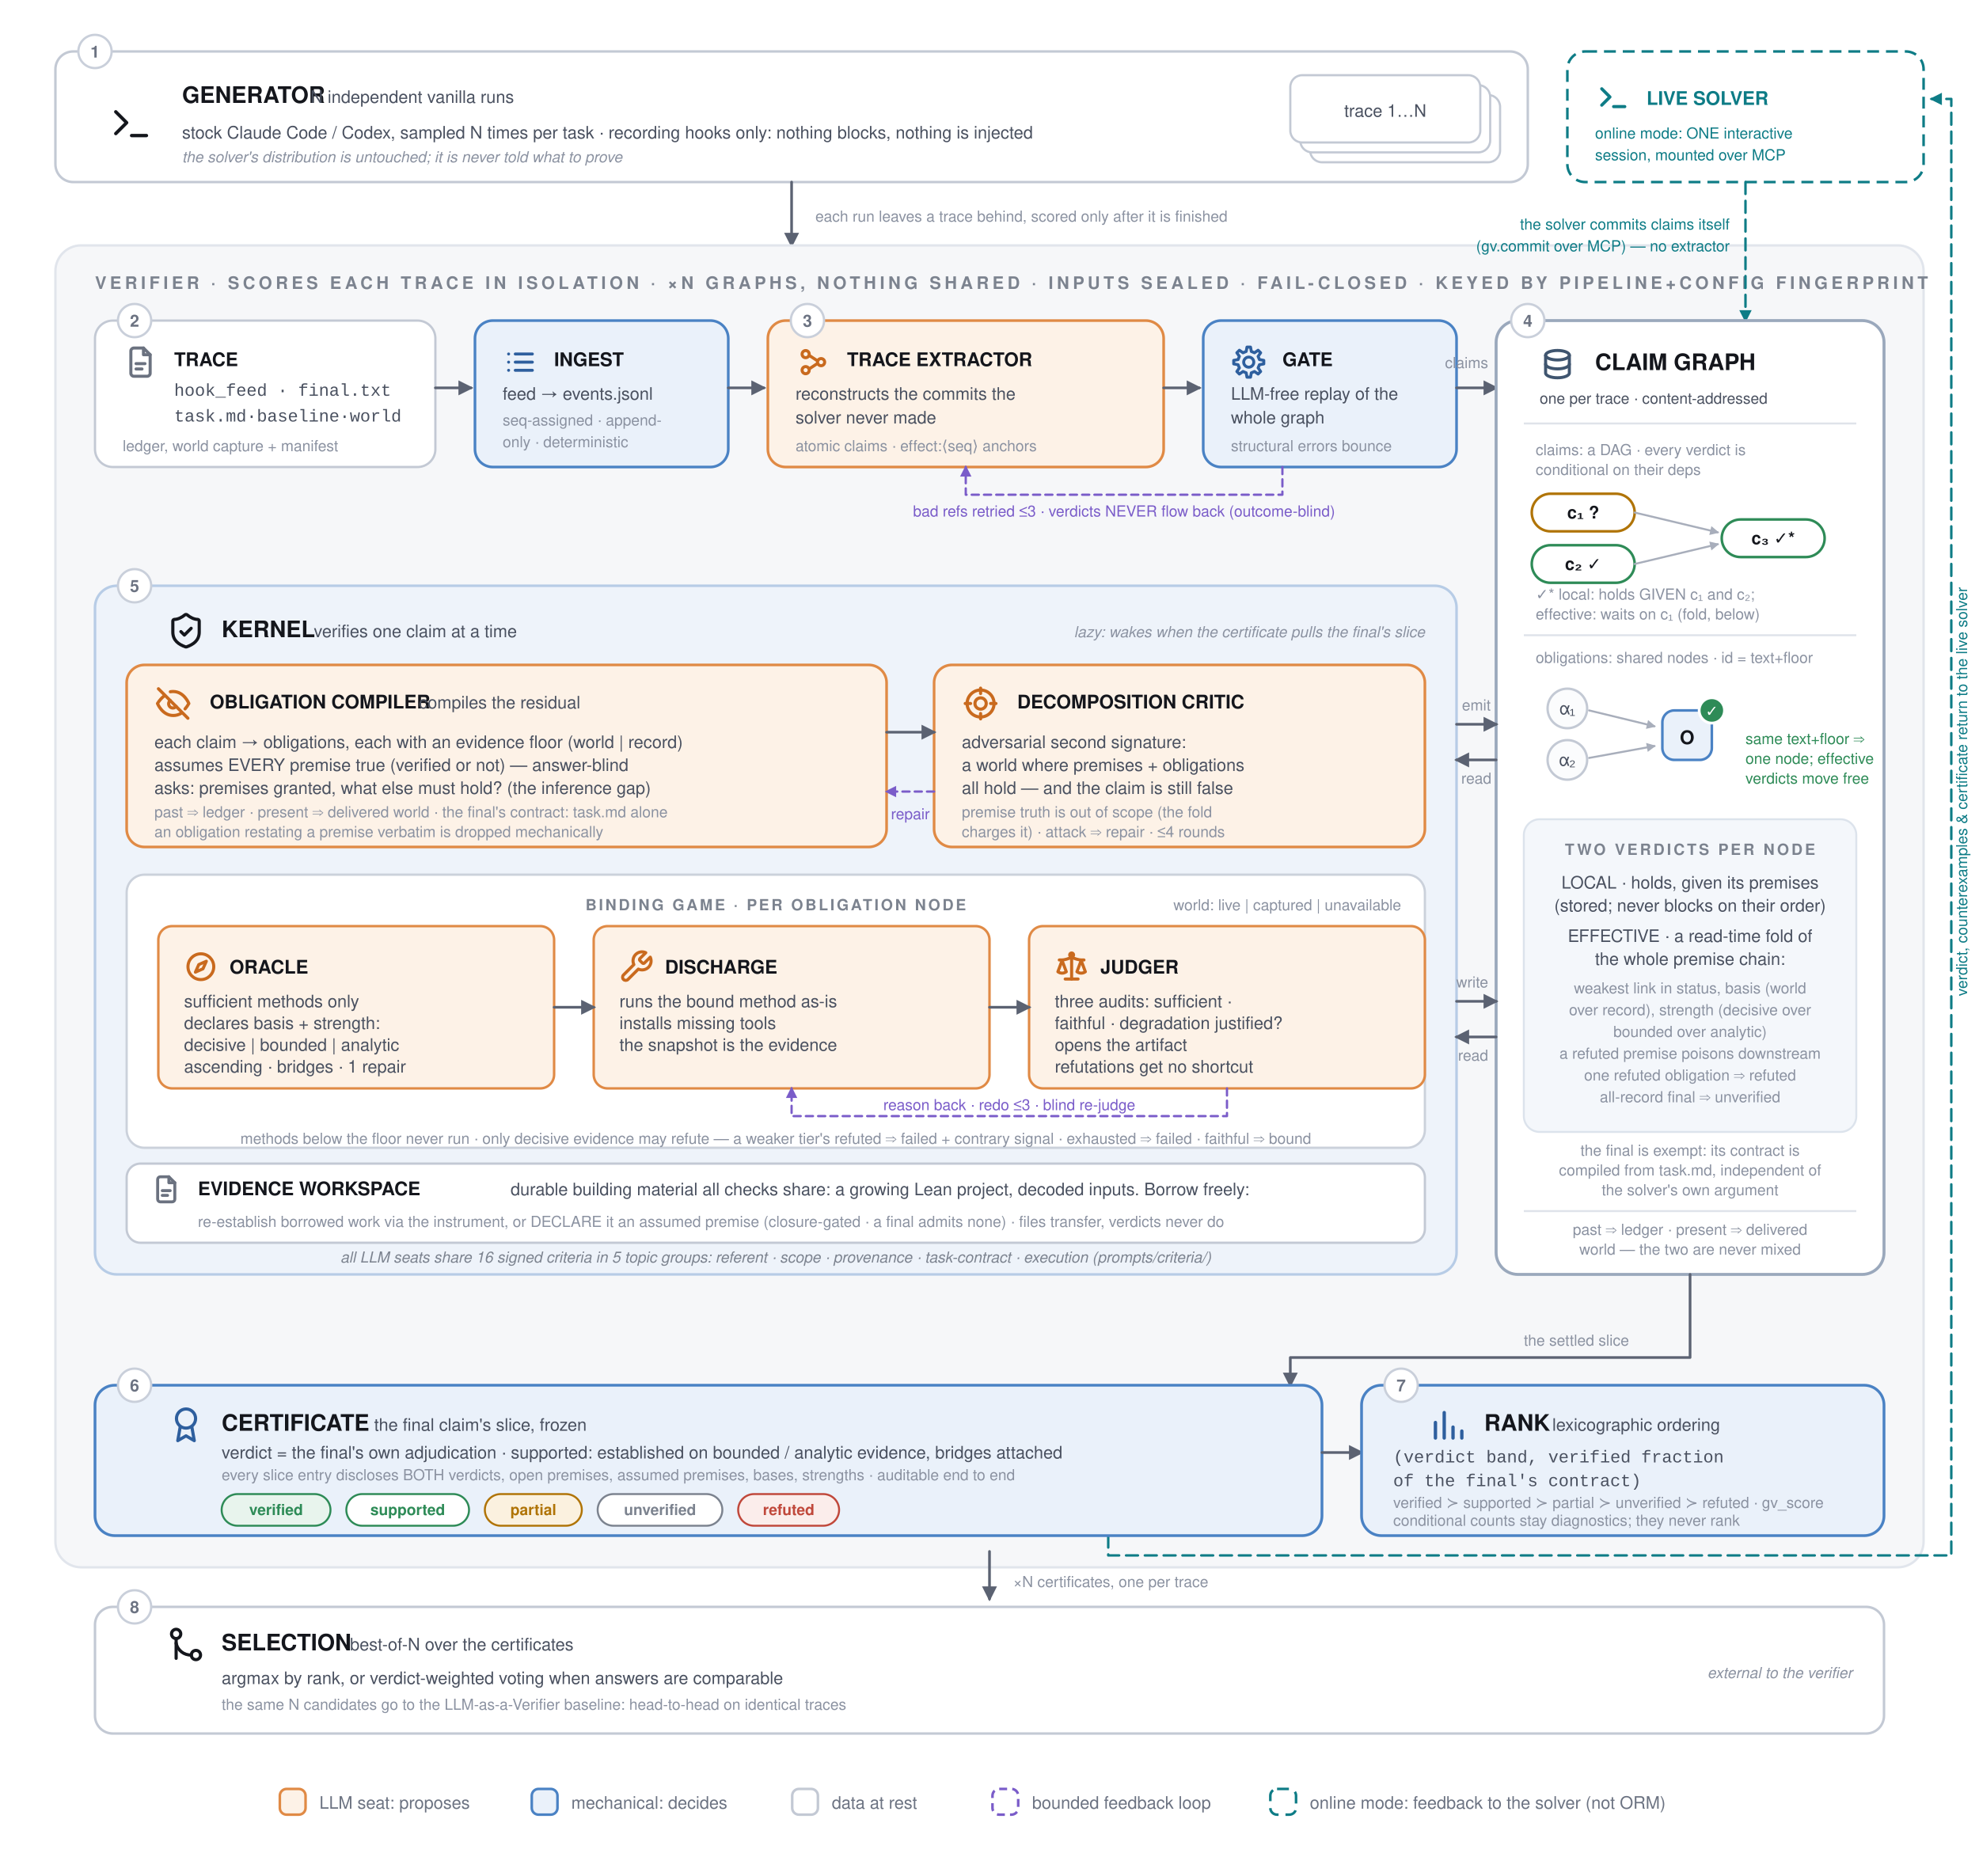
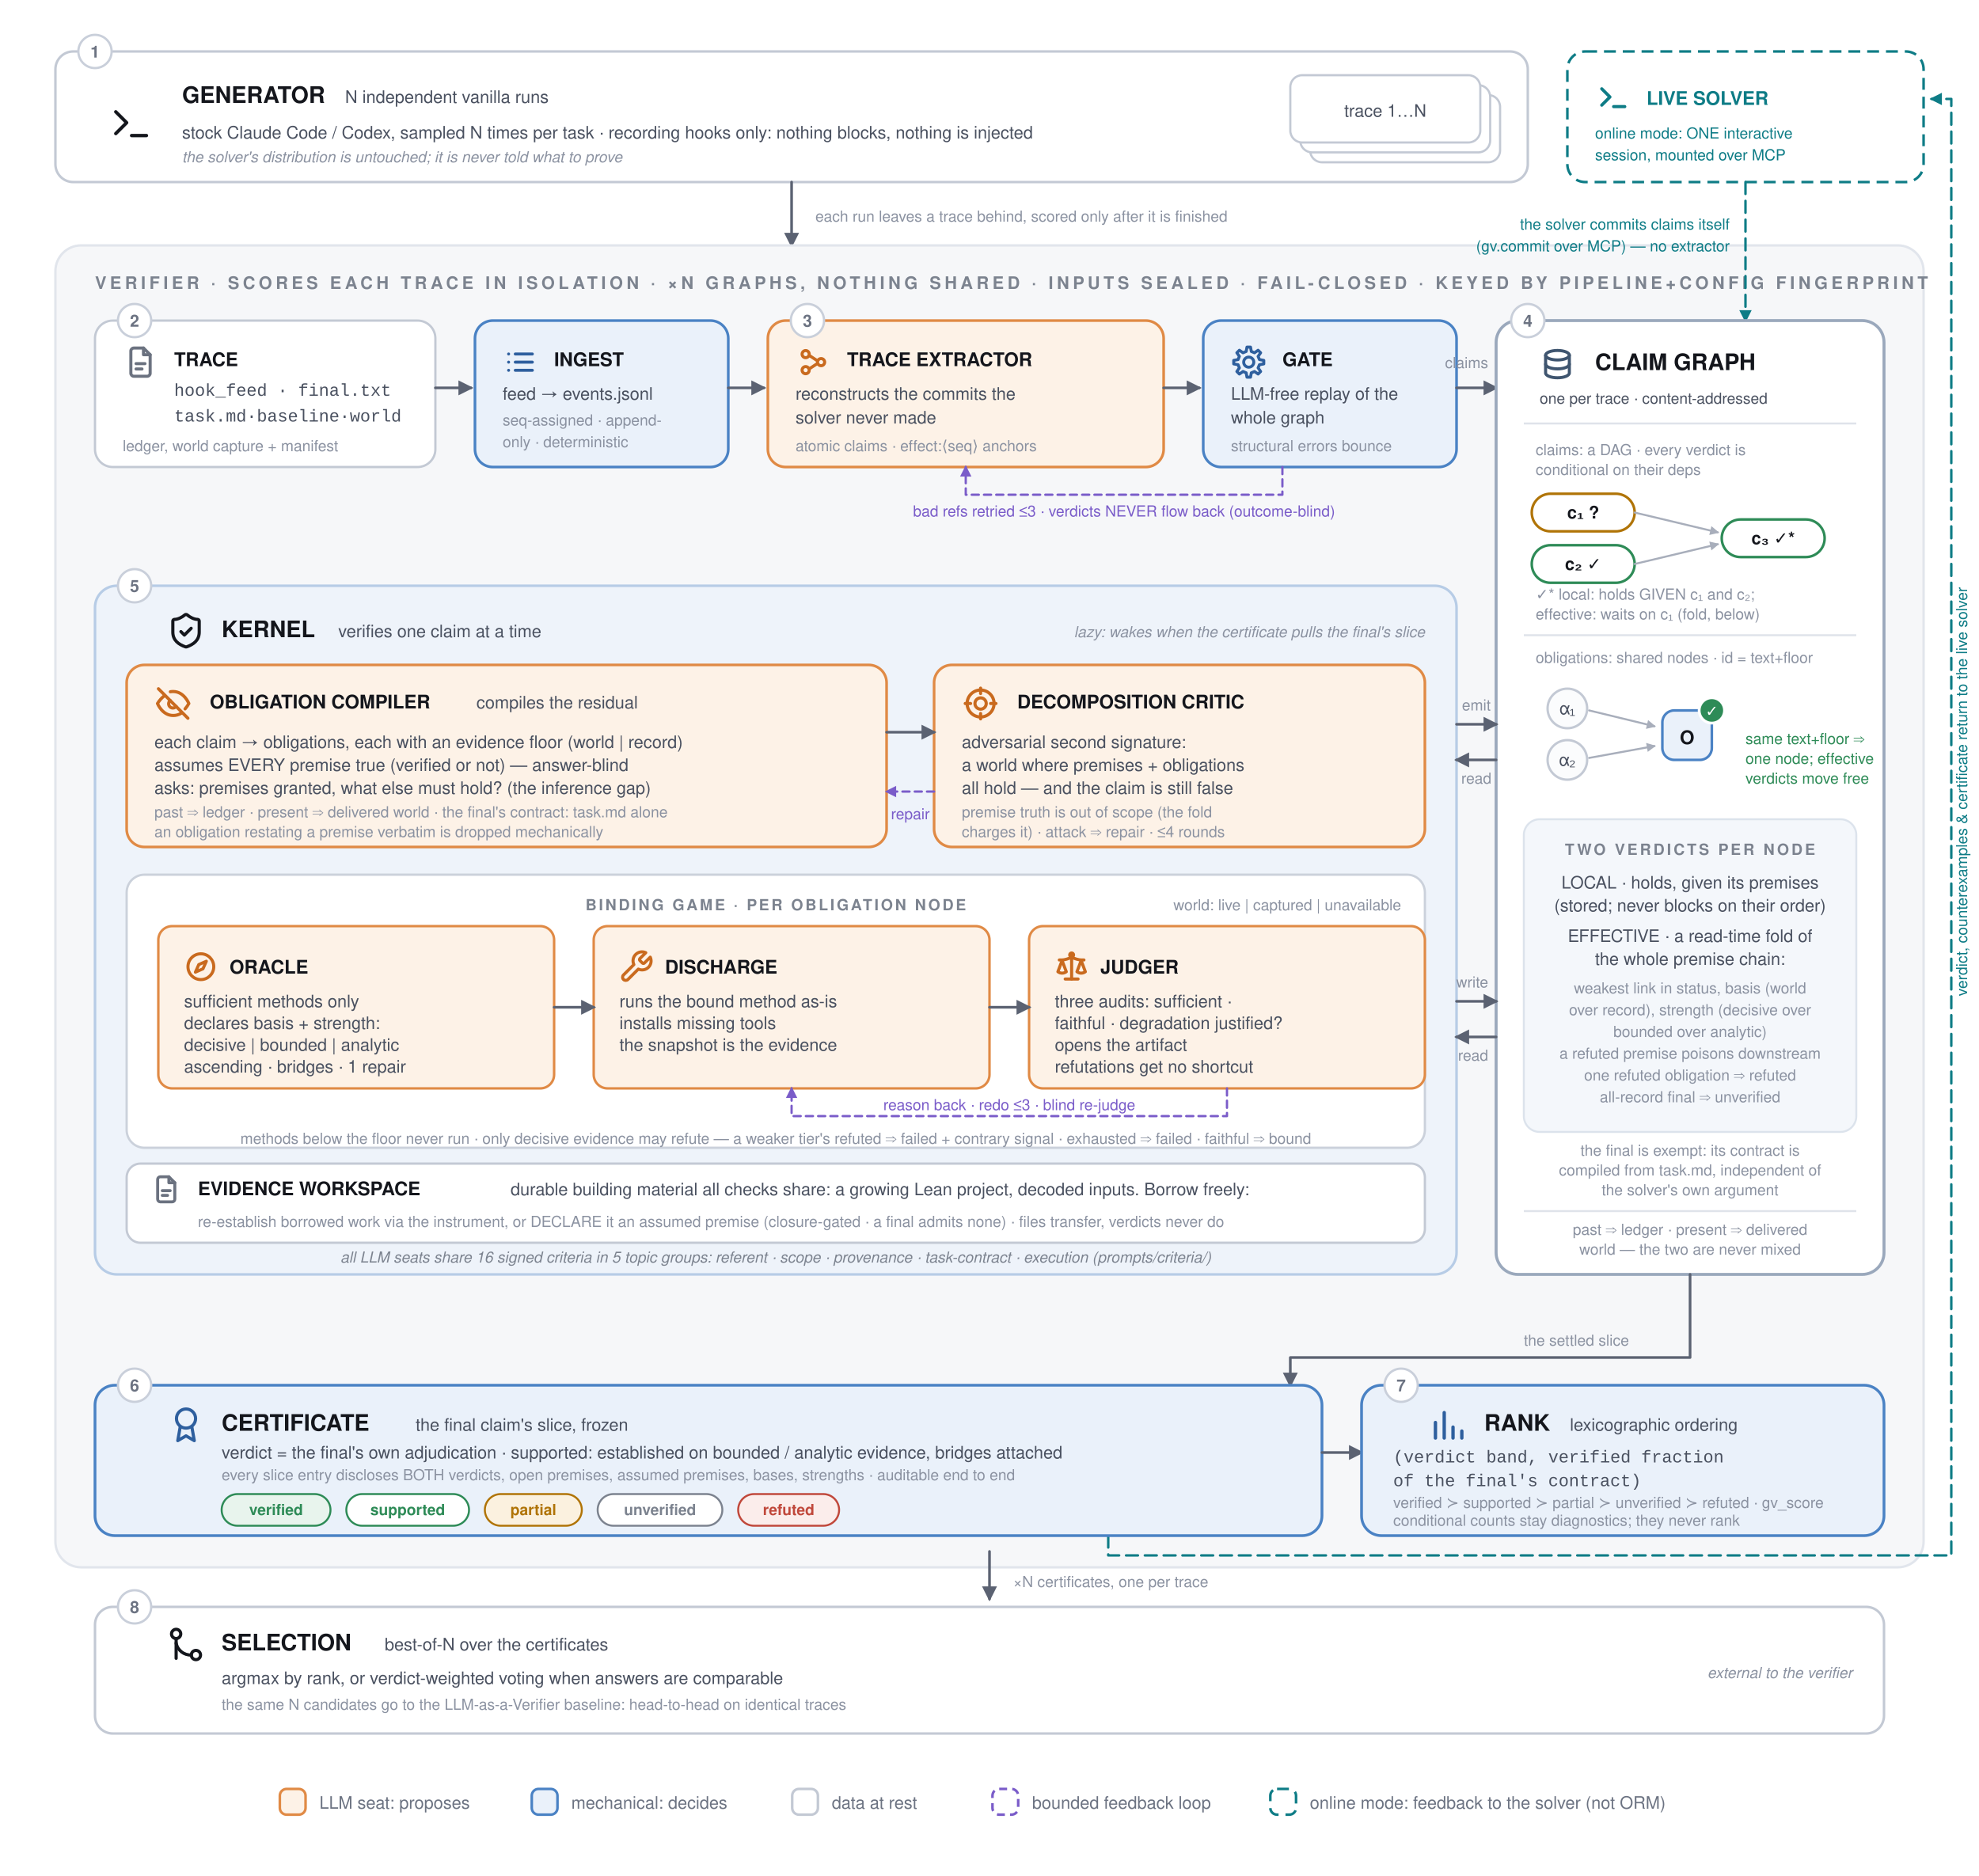
<svg xmlns="http://www.w3.org/2000/svg" width="1000" height="948" viewBox="0 0 1000 948" role="img" aria-label="General Verifier architecture" font-family="'Helvetica Neue', Helvetica, Arial, sans-serif">
  <defs>
    <marker id="ar" viewBox="0 0 10 10" refX="8.4" refY="5" markerWidth="5.6" markerHeight="5.6" orient="auto-start-reverse">
      <path d="M0 0 L10 5 L0 10 Z" fill="#5B6272" />
    </marker>
    <marker id="arg" viewBox="0 0 10 10" refX="8.4" refY="5" markerWidth="5.0" markerHeight="5.0" orient="auto-start-reverse">
      <path d="M0 0 L10 5 L0 10 Z" fill="#2E8B57" />
    </marker>
    <marker id="arv" viewBox="0 0 10 10" refX="8.4" refY="5" markerWidth="5.0" markerHeight="5.0" orient="auto-start-reverse">
      <path d="M0 0 L10 5 L0 10 Z" fill="#7A5CC9" />
    </marker>
    <marker id="arm" viewBox="0 0 10 10" refX="8.4" refY="5" markerWidth="4.6" markerHeight="4.6" orient="auto-start-reverse">
      <path d="M0 0 L10 5 L0 10 Z" fill="#A8AEBB" />
    </marker>
    <marker id="art" viewBox="0 0 10 10" refX="8.4" refY="5" markerWidth="5.0" markerHeight="5.0" orient="auto-start-reverse">
      <path d="M0 0 L10 5 L0 10 Z" fill="#0E7C86" />
    </marker>
  </defs>
  <rect width="1000" height="948" fill="#FFFFFF" />
  <rect x="28" y="26" width="744" height="66" rx="9" fill="#FFFFFF" stroke="#C3C9D4" stroke-width="1.25" />
  <g transform="translate(54 50) scale(1)" fill="none" stroke="#14161C" stroke-width="1.700" stroke-linecap="round" stroke-linejoin="round">
    <path d="M4.5 17.5 10 12 4.5 6.5" />
    <path d="M12.5 18.5H20" />
  </g>
  <text x="92" y="52" font-size="11.5" fill="#14161C" font-weight="bold">GENERATOR</text>
-   <text x="156.855" y="52" font-size="8.7" fill="#4A5160">N independent vanilla runs</text>
+   <text x="174.38" y="52" font-size="8.7" fill="#4A5160">N independent vanilla runs</text>
  <text x="92" y="70" font-size="8.7" fill="#4A5160">stock Claude Code / Codex, sampled N times per task · recording hooks only: nothing blocks, nothing is injected</text>
  <text x="92" y="82" font-size="7.7" fill="#8B92A1" font-style="italic">the solver's distribution is untouched; it is never told what to prove</text>
  <rect x="662" y="48" width="96" height="34" rx="6" fill="#FFFFFF" stroke="#C3C9D4" stroke-width="1.1" />
  <rect x="657" y="43" width="96" height="34" rx="6" fill="#FFFFFF" stroke="#C3C9D4" stroke-width="1.1" />
  <rect x="652" y="38" width="96" height="34" rx="6" fill="#FFFFFF" stroke="#C3C9D4" stroke-width="1.1" />
  <text x="700" y="59" font-size="8.7" fill="#4A5160" text-anchor="middle">trace 1…N</text>
  <rect x="792" y="26" width="180" height="66" rx="9" fill="#FFFFFF" stroke="#0E7C86" stroke-width="1.3" stroke-dasharray="6 3.5" />
  <g transform="translate(806 40) scale(0.75)" fill="none" stroke="#0E7C86" stroke-width="2.133" stroke-linecap="round" stroke-linejoin="round">
    <path d="M4.5 17.5 10 12 4.5 6.5" />
    <path d="M12.5 18.5H20" />
  </g>
  <text x="832" y="53" font-size="9.5" fill="#0E7C86" font-weight="bold">LIVE SOLVER</text>
  <text x="806" y="70" font-size="7.7" fill="#0E7C86">online mode: ONE interactive</text>
  <text x="806" y="81" font-size="7.7" fill="#0E7C86">session, mounted over MCP</text>
  <path d="M 400 92 L 400 124" fill="none" stroke="#5B6272" stroke-width="1.35" stroke-linecap="round" stroke-linejoin="round" marker-end="url(#ar)" />
  <text x="412" y="112" font-size="7.7" fill="#8B92A1">each run leaves a trace behind, scored only after it is finished</text>
  <rect x="28" y="124" width="944" height="668" rx="13" fill="#F6F7F9" stroke="#E1E5EC" stroke-width="1.2" />
  <text x="48" y="146" font-size="8.7" fill="#7C838F" font-weight="bold" letter-spacing="1.8">VERIFIER   ·   SCORES EACH TRACE IN ISOLATION · ×N GRAPHS, NOTHING SHARED · INPUTS SEALED · FAIL-CLOSED · KEYED BY PIPELINE+CONFIG FINGERPRINT</text>
  <path d="M 882 92 L 882 162" fill="none" stroke="#0E7C86" stroke-width="1.25" stroke-linecap="round" stroke-linejoin="round" stroke-dasharray="6 3.5" marker-end="url(#art)" />
  <text x="874" y="116" font-size="7.7" fill="#0E7C86" text-anchor="end">the solver commits claims itself</text>
  <text x="874" y="127" font-size="7.7" fill="#0E7C86" text-anchor="end">(gv.commit over MCP) — no extractor</text>
  <path d="M 560 776 L 560 786 L 986 786 L 986 50 L 976 50" fill="none" stroke="#0E7C86" stroke-width="1.25" stroke-linecap="round" stroke-linejoin="round" stroke-dasharray="6 3.5" marker-end="url(#art)" />
  <text x="0" y="0" font-size="7.7" fill="#0E7C86" text-anchor="middle" transform="translate(994 400) rotate(-90)">verdict, counterexamples &amp; certificate return to the live solver</text>
  <rect x="48" y="162" width="172" height="74" rx="9" fill="#FFFFFF" stroke="#C3C9D4" stroke-width="1.15" />
  <g transform="translate(62 174) scale(0.75)" fill="none" stroke="#6B7280" stroke-width="2.067" stroke-linecap="round" stroke-linejoin="round">
    <path d="M14 2.5H7.5a2 2 0 0 0-2 2v15a2 2 0 0 0 2 2h9a2 2 0 0 0 2-2V7z" />
    <path d="M14 2.5V7h4.5" />
    <path d="M9 13h6" />
    <path d="M9 16.6h4" />
  </g>
  <text x="88" y="185" font-size="9.5" fill="#14161C" font-weight="bold">TRACE</text>
  <text x="88" y="200" font-size="8.7" font-family="Menlo, Monaco, 'Courier New', monospace" fill="#4A5160">hook_feed · final.txt</text>
  <text x="88" y="213" font-size="8.7" font-family="Menlo, Monaco, 'Courier New', monospace" fill="#4A5160">task.md·baseline·world</text>
  <text x="62" y="228" font-size="7.7" fill="#8B92A1">ledger, world capture + manifest</text>
  <path d="M 220 196 L 238 196" fill="none" stroke="#5B6272" stroke-width="1.35" stroke-linecap="round" stroke-linejoin="round" marker-end="url(#ar)" />
  <rect x="240" y="162" width="128" height="74" rx="9" fill="#EAF1FA" stroke="#4A82C4" stroke-width="1.35" />
  <g transform="translate(254 174) scale(0.75)" fill="none" stroke="#2E5F9E" stroke-width="2.000" stroke-linecap="round" stroke-linejoin="round">
    <path d="M4 6.5h.01" />
    <path d="M8.5 6.5H20" />
    <path d="M4 12h.01" />
    <path d="M8.5 12H20" />
    <path d="M4 17.5h.01" />
    <path d="M8.5 17.5H20" />
  </g>
  <text x="280" y="185" font-size="9.5" fill="#14161C" font-weight="bold">INGEST</text>
  <text x="254" y="202" font-size="8.7" fill="#4A5160">feed → events.jsonl</text>
  <text x="254" y="215" font-size="7.7" fill="#8B92A1">seq-assigned · append-</text>
  <text x="254" y="226" font-size="7.7" fill="#8B92A1">only · deterministic</text>
  <path d="M 368 196 L 386 196" fill="none" stroke="#5B6272" stroke-width="1.35" stroke-linecap="round" stroke-linejoin="round" marker-end="url(#ar)" />
  <rect x="388" y="162" width="200" height="74" rx="9" fill="#FDF2E7" stroke="#E08A45" stroke-width="1.35" />
  <g transform="translate(402 174) scale(0.75)" fill="none" stroke="#C96A1E" stroke-width="2.067" stroke-linecap="round" stroke-linejoin="round">
    <path d="M4.4 6.6a2.4 2.4 0 1 0 4.8 0 2.4 2.4 0 1 0-4.8 0Z" />
    <path d="M4.4 17.4a2.4 2.4 0 1 0 4.8 0 2.4 2.4 0 1 0-4.8 0Z" />
    <path d="M14.8 12a2.4 2.4 0 1 0 4.8 0 2.4 2.4 0 1 0-4.8 0Z" />
    <path d="M9.4 7.6 14.6 11" />
    <path d="M9.4 16.4 14.6 13" />
  </g>
  <text x="428" y="185" font-size="9.5" fill="#14161C" font-weight="bold">TRACE EXTRACTOR</text>
  <text x="402" y="202" font-size="8.7" fill="#4A5160">reconstructs the commits the</text>
  <text x="402" y="214" font-size="8.7" fill="#4A5160">solver never made</text>
  <text x="402" y="228" font-size="7.7" fill="#8B92A1">atomic claims · effect:⟨seq⟩ anchors</text>
  <path d="M 588 196 L 606 196" fill="none" stroke="#5B6272" stroke-width="1.35" stroke-linecap="round" stroke-linejoin="round" marker-end="url(#ar)" />
  <rect x="608" y="162" width="128" height="74" rx="9" fill="#EAF1FA" stroke="#4A82C4" stroke-width="1.35" />
  <g transform="translate(622 174) scale(0.75)" fill="none" stroke="#2E5F9E" stroke-width="2.000" stroke-linecap="round" stroke-linejoin="round">
    <path d="M 19.20 10.27 L 22.13 10.80 L 22.13 13.20 L 19.20 13.73 L 18.31 15.87 L 20.01 18.31 L 18.31 20.01 L 15.87 18.31 L 13.73 19.20 L 13.20 22.13 L 10.80 22.13 L 10.27 19.20 L 8.13 18.31 L 5.69 20.01 L 3.99 18.31 L 5.69 15.87 L 4.80 13.73 L 1.87 13.20 L 1.87 10.80 L 4.80 10.27 L 5.69 8.13 L 3.99 5.69 L 5.69 3.99 L 8.13 5.69 L 10.27 4.80 L 10.80 1.87 L 13.20 1.87 L 13.73 4.80 L 15.87 5.69 L 18.31 3.99 L 20.01 5.69 L 18.31 8.13 Z" />
    <path d="M 12 8.6 A 3.4 3.4 0 1 1 11.99 8.6" />
  </g>
  <text x="648" y="185" font-size="9.5" fill="#14161C" font-weight="bold">GATE</text>
  <text x="622" y="202" font-size="8.7" fill="#4A5160">LLM-free replay of the</text>
  <text x="622" y="214" font-size="8.7" fill="#4A5160">whole graph</text>
  <text x="622" y="228" font-size="7.7" fill="#8B92A1">structural errors bounce</text>
  <path d="M 648 236 L 648 250 L 488 250 L 488 236" fill="none" stroke="#7A5CC9" stroke-width="1.15" stroke-linecap="round" stroke-linejoin="round" stroke-dasharray="3.6 2.6" marker-end="url(#arv)" />
  <text x="568" y="261" font-size="7.7" fill="#7A5CC9" text-anchor="middle">bad refs retried ≤3 · verdicts NEVER flow back (outcome-blind)</text>
  <path d="M 736 196 L 756 196" fill="none" stroke="#5B6272" stroke-width="1.35" stroke-linecap="round" stroke-linejoin="round" marker-end="url(#ar)" />
  <text x="752" y="186" font-size="7.7" fill="#8B92A1" text-anchor="end">claims</text>
  <rect x="756" y="162" width="196" height="482" rx="11" fill="#FFFFFF" stroke="#9AA8BC" stroke-width="1.5" />
  <g transform="translate(778 175) scale(0.75)" fill="none" stroke="#3F556F" stroke-width="2.067" stroke-linecap="round" stroke-linejoin="round">
    <path d="M4 6c0-1.75 3.58-3.2 8-3.2S20 4.25 20 6s-3.58 3.2-8 3.2S4 7.75 4 6Z" />
    <path d="M4 6v6c0 1.75 3.58 3.2 8 3.2s8-1.45 8-3.2V6" />
    <path d="M4 12v6c0 1.75 3.58 3.2 8 3.2s8-1.45 8-3.2v-6" />
  </g>
  <text x="806" y="187" font-size="11.5" fill="#14161C" font-weight="bold">CLAIM GRAPH</text>
  <text x="778" y="204" font-size="7.7" fill="#4A5160">one per trace · content-addressed</text>
  <line x1="770" y1="214" x2="938" y2="214" stroke="#DFE3EA" stroke-width="1" />
  <text x="776" y="230" font-size="7.7" fill="#8B92A1">claims: a DAG · every verdict is</text>
  <text x="776" y="240" font-size="7.7" fill="#8B92A1">conditional on their deps</text>
  <rect x="774.0" y="249.5" width="52" height="19" rx="9.5" fill="#FFFFFF" stroke="#B07407" stroke-width="1.3" />
  <text x="800" y="262.0" font-size="8.7" fill="#14161C" text-anchor="middle" font-weight="bold">c₁ ?</text>
  <rect x="774.0" y="275.5" width="52" height="19" rx="9.5" fill="#FFFFFF" stroke="#2E8B57" stroke-width="1.3" />
  <text x="800" y="288.0" font-size="8.7" fill="#14161C" text-anchor="middle" font-weight="bold">c₂ ✓</text>
  <rect x="870.0" y="262.5" width="52" height="19" rx="9.5" fill="#FFFFFF" stroke="#2E8B57" stroke-width="1.3" />
  <text x="896" y="275.0" font-size="8.7" fill="#14161C" text-anchor="middle" font-weight="bold">c₃ ✓*</text>
  <path d="M 826 259 L 868 269" fill="none" stroke="#A8AEBB" stroke-width="1.0" stroke-linecap="round" stroke-linejoin="round" marker-end="url(#arm)" />
  <path d="M 826 285 L 868 275" fill="none" stroke="#A8AEBB" stroke-width="1.0" stroke-linecap="round" stroke-linejoin="round" marker-end="url(#arm)" />
  <text x="776" y="303" font-size="7.7" fill="#8B92A1">✓* local: holds GIVEN c₁ and c₂;</text>
  <text x="776" y="313" font-size="7.7" fill="#8B92A1">effective: waits on c₁ (fold, below)</text>
  <line x1="770" y1="321" x2="938" y2="321" stroke="#DFE3EA" stroke-width="1" />
  <text x="776" y="335" font-size="7.7" fill="#8B92A1">obligations: shared nodes · id = text+floor</text>
  <circle cx="792" cy="358" r="10" fill="#FBFCFD" stroke="#C3C9D4" stroke-width="1.2" />
  <text x="792" y="361" font-size="8.7" fill="#4A5160" text-anchor="middle">α₁</text>
  <circle cx="792" cy="384" r="10" fill="#FBFCFD" stroke="#C3C9D4" stroke-width="1.2" />
  <text x="792" y="387" font-size="8.7" fill="#4A5160" text-anchor="middle">α₂</text>
  <rect x="840" y="359" width="25" height="25" rx="6" fill="#EAF1FA" stroke="#4A82C4" stroke-width="1.3" />
  <text x="852.5" y="376" font-size="9.5" fill="#14161C" text-anchor="middle" font-weight="bold">O</text>
  <path d="M 803 359 L 836 367" fill="none" stroke="#A8AEBB" stroke-width="1.0" stroke-linecap="round" stroke-linejoin="round" marker-end="url(#arm)" />
  <path d="M 803 383 L 836 377" fill="none" stroke="#A8AEBB" stroke-width="1.0" stroke-linecap="round" stroke-linejoin="round" marker-end="url(#arm)" />
  <circle cx="865" cy="359" r="6.4" fill="#2E8B57" stroke="#FFFFFF" stroke-width="1.4" />
  <text x="865" y="362" font-size="7.7" fill="#FFFFFF" text-anchor="middle" font-weight="bold">✓</text>
  <text x="882" y="376" font-size="7.7" fill="#2E8B57">same text+floor ⇒</text>
  <text x="882" y="386" font-size="7.7" fill="#2E8B57">one node; effective</text>
  <text x="882" y="396" font-size="7.7" fill="#2E8B57">verdicts move free</text>
  <rect x="770" y="414" width="168" height="158" rx="8" fill="#F4F7FB" stroke="#DCE3EC" stroke-width="1" />
  <text x="854.0" y="432" font-size="7.8" fill="#7C838F" text-anchor="middle" font-weight="bold" letter-spacing="1.2">TWO VERDICTS PER NODE</text>
  <text x="854.0" y="449.0" font-size="8.7" fill="#4A5160" text-anchor="middle">LOCAL · holds, given its premises</text>
  <text x="854.0" y="460.6" font-size="8.7" fill="#4A5160" text-anchor="middle">(stored; never blocks on their order)</text>
  <text x="854.0" y="476.0" font-size="8.7" fill="#4A5160" text-anchor="middle">EFFECTIVE · a read-time fold of</text>
  <text x="854.0" y="487.6" font-size="8.7" fill="#4A5160" text-anchor="middle">the whole premise chain:</text>
  <text x="854.0" y="502.0" font-size="7.7" fill="#8B92A1" text-anchor="middle">weakest link in status, basis (world</text>
  <text x="854.0" y="513.0" font-size="7.7" fill="#8B92A1" text-anchor="middle">over record), strength (decisive over</text>
  <text x="854.0" y="524.0" font-size="7.7" fill="#8B92A1" text-anchor="middle">bounded over analytic)</text>
  <text x="854.0" y="535.0" font-size="7.7" fill="#8B92A1" text-anchor="middle">a refuted premise poisons downstream</text>
  <text x="854.0" y="546.0" font-size="7.7" fill="#8B92A1" text-anchor="middle">one refuted obligation ⇒ refuted</text>
  <text x="854.0" y="557.0" font-size="7.7" fill="#8B92A1" text-anchor="middle">all-record final ⇒ unverified</text>
  <text x="854.0" y="584" font-size="7.7" fill="#8B92A1" text-anchor="middle">the final is exempt: its contract is</text>
  <text x="854.0" y="594" font-size="7.7" fill="#8B92A1" text-anchor="middle">compiled from task.md, independent of</text>
  <text x="854.0" y="604" font-size="7.7" fill="#8B92A1" text-anchor="middle">the solver's own argument</text>
  <line x1="770" y1="612" x2="938" y2="612" stroke="#DFE3EA" stroke-width="1" />
  <text x="854.0" y="624" font-size="7.7" fill="#8B92A1" text-anchor="middle">past ⇒ ledger · present ⇒ delivered</text>
  <text x="854.0" y="634" font-size="7.7" fill="#8B92A1" text-anchor="middle">world — the two are never mixed</text>
  <rect x="48" y="296" width="688" height="348" rx="11" fill="#EEF3FA" stroke="#B7CCE6" stroke-width="1.3" />
  <g transform="translate(84 309) scale(0.83333)" fill="none" stroke="#14161C" stroke-width="1.920" stroke-linecap="round" stroke-linejoin="round">
    <path d="M20 12.5c0 5-3.5 7.5-7.66 8.95a1 1 0 0 1-.67 0C7.5 20 4 17.5 4 12.5V5.8a1 1 0 0 1 1-1c2 0 4.5-1.2 6.24-2.7a1.17 1.17 0 0 1 1.52 0C14.5 3.6 17 4.8 19 4.8a1 1 0 0 1 1 1Z" />
    <path d="m8.9 12.2 2.1 2.1 4.1-4.1" />
  </g>
  <text x="112" y="322" font-size="11.5" fill="#14161C" font-weight="bold">KERNEL</text>
-   <text x="158.57" y="322" font-size="8.7" fill="#4A5160">verifies one claim at a time</text>
+   <text x="170.92" y="322" font-size="8.7" fill="#4A5160">verifies one claim at a time</text>
  <text x="720" y="322" font-size="7.7" fill="#8B92A1" text-anchor="end" font-style="italic">lazy: wakes when the certificate pulls the final's slice</text>
  <rect x="64" y="336" width="384" height="92" rx="9" fill="#FDF2E7" stroke="#E08A45" stroke-width="1.35" />
  <g transform="translate(78 346) scale(0.79167)" fill="none" stroke="#C96A1E" stroke-width="2.021" stroke-linecap="round" stroke-linejoin="round">
    <path d="M10.2 4.5A9.4 9.4 0 0 1 12 4.35c7 0 10 7.65 10 7.65a18.6 18.6 0 0 1-2.4 3.44" />
    <path d="M6.6 6.9A18.4 18.4 0 0 0 2 12s3 7.65 10 7.65a9.4 9.4 0 0 0 5-1.35" />
    <path d="M13.9 13.9a2.7 2.7 0 1 1-3.8-3.8" />
    <path d="M2.6 2.6 21.4 21.4" />
  </g>
  <text x="106" y="358" font-size="9.5" fill="#14161C" font-weight="bold">OBLIGATION COMPILER</text>
-   <text x="211.665" y="358" font-size="8.7" fill="#4A5160">compiles the residual</text>
+   <text x="240.74" y="358" font-size="8.7" fill="#4A5160">compiles the residual</text>
  <text x="78" y="378.0" font-size="8.7" fill="#4A5160">each claim → obligations, each with an evidence floor (world | record)</text>
  <text x="78" y="389.6" font-size="8.7" fill="#4A5160">assumes EVERY premise true (verified or not) — answer-blind</text>
  <text x="78" y="401.2" font-size="8.7" fill="#4A5160">asks: premises granted, what else must hold? (the inference gap)</text>
  <text x="78" y="413" font-size="7.7" fill="#8B92A1">past ⇒ ledger · present ⇒ delivered world · the final's contract: task.md alone</text>
  <text x="78" y="423" font-size="7.7" fill="#8B92A1">an obligation restating a premise verbatim is dropped mechanically</text>
  <rect x="472" y="336" width="248" height="92" rx="9" fill="#FDF2E7" stroke="#E08A45" stroke-width="1.35" />
  <g transform="translate(486 346) scale(0.79167)" fill="none" stroke="#C96A1E" stroke-width="2.021" stroke-linecap="round" stroke-linejoin="round">
    <path d="M3.4 12a8.6 8.6 0 1 0 17.2 0 8.6 8.6 0 1 0-17.2 0Z" />
    <path d="M8.4 12a3.6 3.6 0 1 0 7.2 0 3.6 3.6 0 1 0-7.2 0Z" />
    <path d="M12 2.2v3.4" />
    <path d="M12 18.4v3.4" />
    <path d="M2.2 12h3.4" />
    <path d="M18.4 12h3.4" />
  </g>
  <text x="514" y="358" font-size="9.5" fill="#14161C" font-weight="bold">DECOMPOSITION CRITIC</text>
  <text x="486" y="378.0" font-size="8.7" fill="#4A5160">adversarial second signature:</text>
  <text x="486" y="389.6" font-size="8.7" fill="#4A5160">a world where premises + obligations</text>
  <text x="486" y="401.2" font-size="8.7" fill="#4A5160">all hold — and the claim is still false</text>
  <text x="486" y="413" font-size="7.7" fill="#8B92A1">premise truth is out of scope (the fold</text>
  <text x="486" y="423" font-size="7.7" fill="#8B92A1">charges it) · attack ⇒ repair · ≤4 rounds</text>
  <path d="M 448 370 L 472 370" fill="none" stroke="#5B6272" stroke-width="1.35" stroke-linecap="round" stroke-linejoin="round" marker-end="url(#ar)" />
  <path d="M 472 400 L 448 400" fill="none" stroke="#7A5CC9" stroke-width="1.15" stroke-linecap="round" stroke-linejoin="round" stroke-dasharray="3.6 2.6" marker-end="url(#arv)" />
  <text x="460" y="414" font-size="7.7" fill="#7A5CC9" text-anchor="middle">repair</text>
  <rect x="64" y="442" width="656" height="138" rx="9" fill="#FFFFFF" stroke="#CBD1DB" stroke-width="1.15" />
  <text x="392" y="460" font-size="7.8" fill="#7C838F" text-anchor="middle" font-weight="bold" letter-spacing="1.1">BINDING GAME   ·   PER OBLIGATION NODE</text>
  <text x="708" y="460" font-size="7.7" fill="#8B92A1" text-anchor="end">world: live | captured | unavailable</text>
  <rect x="80" y="468" width="200" height="82" rx="7" fill="#FDF2E7" stroke="#E08A45" stroke-width="1.25" />
  <g transform="translate(93 480) scale(0.70833)" fill="none" stroke="#C96A1E" stroke-width="2.188" stroke-linecap="round" stroke-linejoin="round">
    <path d="M2.8 12a9.2 9.2 0 1 0 18.4 0 9.2 9.2 0 1 0-18.4 0Z" />
    <path d="m15.9 8.1-2.4 5.4-5.4 2.4 2.4-5.4Z" />
  </g>
  <text x="116" y="492" font-size="9.5" fill="#14161C" font-weight="bold">ORACLE</text>
  <text x="93" y="509.0" font-size="8.7" fill="#4A5160">sufficient methods only</text>
  <text x="93" y="520.0" font-size="8.7" fill="#4A5160">declares basis + strength:</text>
  <text x="93" y="531.0" font-size="8.7" fill="#4A5160">decisive | bounded | analytic</text>
  <text x="93" y="542.0" font-size="8.7" fill="#4A5160">ascending · bridges · 1 repair</text>
  <rect x="300" y="468" width="200" height="82" rx="7" fill="#FDF2E7" stroke="#E08A45" stroke-width="1.25" />
  <g transform="translate(313 480) scale(0.70833)" fill="none" stroke="#C96A1E" stroke-width="2.188" stroke-linecap="round" stroke-linejoin="round">
    <path d="M14.6 6.2a1 1 0 0 0 0 1.4l1.8 1.8a1 1 0 0 0 1.4 0l4.2-4.2a6.4 6.4 0 0 1-8.5 8.5l-7.4 7.4a2.26 2.26 0 0 1-3.2-3.2l7.4-7.4a6.4 6.4 0 0 1 8.5-8.5z" />
  </g>
  <text x="336" y="492" font-size="9.5" fill="#14161C" font-weight="bold">DISCHARGE</text>
  <text x="313" y="509.0" font-size="8.7" fill="#4A5160">runs the bound method as-is</text>
  <text x="313" y="520.0" font-size="8.7" fill="#4A5160">installs missing tools</text>
  <text x="313" y="531.0" font-size="8.7" fill="#4A5160">the snapshot is the evidence</text>
  <rect x="520" y="468" width="200" height="82" rx="7" fill="#FDF2E7" stroke="#E08A45" stroke-width="1.25" />
  <g transform="translate(533 480) scale(0.70833)" fill="none" stroke="#C96A1E" stroke-width="2.188" stroke-linecap="round" stroke-linejoin="round">
    <path d="m15.8 15.6 3-8 3 8c-.9.65-1.95 1-3 1s-2.1-.35-3-1Z" />
    <path d="m2.2 15.6 3-8 3 8c-.9.65-1.95 1-3 1s-2.1-.35-3-1Z" />
    <path d="M7.4 20.8h9.2" />
    <path d="M12 3.6v17.2" />
    <path d="M3.2 7.2h1.9c1.9 0 4.8-.95 6.9-1.9 2.1.95 5 1.9 6.9 1.9h1.9" />
    <path d="M10.6 3.6a1.4 1.4 0 1 0 2.8 0 1.4 1.4 0 1 0-2.8 0Z" />
  </g>
  <text x="556" y="492" font-size="9.5" fill="#14161C" font-weight="bold">JUDGER</text>
  <text x="533" y="509.0" font-size="8.7" fill="#4A5160">three audits: sufficient ·</text>
  <text x="533" y="520.0" font-size="8.7" fill="#4A5160">faithful · degradation justified?</text>
  <text x="533" y="531.0" font-size="8.7" fill="#4A5160">opens the artifact</text>
  <text x="533" y="542.0" font-size="8.7" fill="#4A5160">refutations get no shortcut</text>
  <path d="M 280 509 L 300 509" fill="none" stroke="#5B6272" stroke-width="1.35" stroke-linecap="round" stroke-linejoin="round" marker-end="url(#ar)" />
  <path d="M 500 509 L 520 509" fill="none" stroke="#5B6272" stroke-width="1.35" stroke-linecap="round" stroke-linejoin="round" marker-end="url(#ar)" />
  <path d="M 620 550 L 620 564 L 400 564 L 400 550" fill="none" stroke="#7A5CC9" stroke-width="1.15" stroke-linecap="round" stroke-linejoin="round" stroke-dasharray="3.6 2.6" marker-end="url(#arv)" />
  <text x="510" y="561" font-size="7.7" fill="#7A5CC9" text-anchor="middle">reason back · redo ≤3 · blind re-judge</text>
  <text x="392" y="578" font-size="7.7" fill="#8B92A1" text-anchor="middle">methods below the floor never run · only decisive evidence may refute — a weaker tier's refuted ⇒ failed + contrary signal · exhausted ⇒ failed · faithful ⇒ bound</text>
  <rect x="64" y="588" width="656" height="40" rx="7" fill="#FFFFFF" stroke="#C3C9D4" stroke-width="1.15" />
  <g transform="translate(76 593) scale(0.66667)" fill="none" stroke="#6B7280" stroke-width="2.250" stroke-linecap="round" stroke-linejoin="round">
    <path d="M14 2.5H7.5a2 2 0 0 0-2 2v15a2 2 0 0 0 2 2h9a2 2 0 0 0 2-2V7z" />
    <path d="M14 2.5V7h4.5" />
    <path d="M9 13h6" />
    <path d="M9 16.6h4" />
  </g>
  <text x="100" y="604" font-size="9.5" fill="#14161C" font-weight="bold">EVIDENCE WORKSPACE</text>
  <text x="258" y="604" font-size="8.7" fill="#4A5160">durable building material all checks share: a growing Lean project, decoded inputs. Borrow freely:</text>
  <text x="100" y="620" font-size="7.7" fill="#8B92A1">re-establish borrowed work via the instrument, or DECLARE it an assumed premise (closure-gated · a final admits none) · files transfer, verdicts never do</text>
  <text x="392" y="638" font-size="7.7" fill="#7C838F" text-anchor="middle" font-style="italic">all LLM seats share 16 signed criteria in 5 topic groups: referent · scope · provenance · task-contract · execution (prompts/criteria/)</text>
  <path d="M 736 366 L 756 366" fill="none" stroke="#5B6272" stroke-width="1.35" stroke-linecap="round" stroke-linejoin="round" marker-end="url(#ar)" />
  <text x="746" y="359" font-size="7.7" fill="#8B92A1" text-anchor="middle">emit</text>
  <path d="M 756 384 L 736 384" fill="none" stroke="#5B6272" stroke-width="1.35" stroke-linecap="round" stroke-linejoin="round" marker-end="url(#ar)" />
  <text x="746" y="396" font-size="7.7" fill="#8B92A1" text-anchor="middle">read</text>
  <path d="M 736 506 L 756 506" fill="none" stroke="#5B6272" stroke-width="1.35" stroke-linecap="round" stroke-linejoin="round" marker-end="url(#ar)" />
  <text x="752" y="499" font-size="7.7" fill="#8B92A1" text-anchor="end">write</text>
  <path d="M 756 524 L 736 524" fill="none" stroke="#5B6272" stroke-width="1.35" stroke-linecap="round" stroke-linejoin="round" marker-end="url(#ar)" />
  <text x="752" y="536" font-size="7.7" fill="#8B92A1" text-anchor="end">read</text>
  <path d="M 854.0 644 L 854.0 686 L 652 686 L 652 700" fill="none" stroke="#5B6272" stroke-width="1.35" stroke-linecap="round" stroke-linejoin="round" marker-end="url(#ar)" />
  <text x="770" y="680" font-size="7.7" fill="#8B92A1">the settled slice</text>
  <rect x="48" y="700" width="620" height="76" rx="10" fill="#EAF1FA" stroke="#4A82C4" stroke-width="1.4" />
  <g transform="translate(84 710) scale(0.83333)" fill="none" stroke="#2E5F9E" stroke-width="1.920" stroke-linecap="round" stroke-linejoin="round">
    <path d="M6.2 8.2a5.8 5.8 0 1 0 11.6 0 5.8 5.8 0 1 0-11.6 0Z" />
    <path d="M15.5 13.1 17 21.6l-5-2.9-5 2.9 1.5-8.5" />
  </g>
  <text x="112" y="723" font-size="11.5" fill="#14161C" font-weight="bold">CERTIFICATE</text>
-   <text x="189.045" y="723" font-size="8.7" fill="#4A5160">the final claim's slice, frozen</text>
+   <text x="210.02" y="723" font-size="8.7" fill="#4A5160">the final claim's slice, frozen</text>
  <text x="112" y="737" font-size="8.7" fill="#4A5160">verdict = the final's own adjudication · supported: established on bounded / analytic evidence, bridges attached</text>
  <text x="112" y="748" font-size="7.7" fill="#8B92A1">every slice entry discloses BOTH verdicts, open premises, assumed premises, bases, strengths · auditable end to end</text>
  <rect x="112" y="755" width="55" height="16" rx="8.0" fill="#E8F4ED" stroke="#2E8B57" stroke-width="1" />
  <text x="139.5" y="765.6" font-size="7.7" fill="#2E8B57" text-anchor="middle" font-weight="bold">verified</text>
  <rect x="175" y="755" width="62" height="16" rx="8.0" fill="#FFFFFF" stroke="#2E8B57" stroke-width="1" />
  <text x="206.0" y="765.6" font-size="7.7" fill="#2E8B57" text-anchor="middle" font-weight="bold">supported</text>
  <rect x="245" y="755" width="49" height="16" rx="8.0" fill="#FBF1DF" stroke="#B07407" stroke-width="1" />
  <text x="269.5" y="765.6" font-size="7.7" fill="#B07407" text-anchor="middle" font-weight="bold">partial</text>
  <rect x="302" y="755" width="63" height="16" rx="8.0" fill="#FFFFFF" stroke="#7C838F" stroke-width="1" />
  <text x="333.5" y="765.6" font-size="7.7" fill="#7C838F" text-anchor="middle" font-weight="bold">unverified</text>
  <rect x="373" y="755" width="51" height="16" rx="8.0" fill="#FBEDEB" stroke="#C0483B" stroke-width="1" />
  <text x="398.5" y="765.6" font-size="7.7" fill="#C0483B" text-anchor="middle" font-weight="bold">refuted</text>
  <path d="M 668 734 L 688 734" fill="none" stroke="#5B6272" stroke-width="1.35" stroke-linecap="round" stroke-linejoin="round" marker-end="url(#ar)" />
  <rect x="688" y="700" width="264" height="76" rx="10" fill="#EAF1FA" stroke="#4A82C4" stroke-width="1.4" />
  <g transform="translate(722 710) scale(0.83333)" fill="none" stroke="#2E5F9E" stroke-width="2.040" stroke-linecap="round" stroke-linejoin="round">
    <path d="M4 20V10.6" />
    <path d="M9.33 20V4.6" />
    <path d="M14.66 20V13.4" />
    <path d="M20 20v-4.2" />
  </g>
  <text x="750" y="723" font-size="11.5" fill="#14161C" font-weight="bold">RANK</text>
-   <text x="784.38" y="723" font-size="8.7" fill="#4A5160">lexicographic ordering</text>
+   <text x="793.28" y="723" font-size="8.7" fill="#4A5160">lexicographic ordering</text>
  <text x="704" y="739" font-size="8.7" font-family="Menlo, Monaco, 'Courier New', monospace" fill="#4A5160">(verdict band, verified fraction</text>
  <text x="704" y="751" font-size="8.7" font-family="Menlo, Monaco, 'Courier New', monospace" fill="#4A5160"> of the final's contract)</text>
  <text x="704" y="762" font-size="7.7" fill="#8B92A1">verified ≻ supported ≻ partial ≻ unverified ≻ refuted · gv_score</text>
  <text x="704" y="771" font-size="7.7" fill="#8B92A1">conditional counts stay diagnostics; they never rank</text>
  <path d="M 500 784 L 500 808" fill="none" stroke="#5B6272" stroke-width="1.35" stroke-linecap="round" stroke-linejoin="round" marker-end="url(#ar)" />
  <text x="512" y="802" font-size="7.7" fill="#8B92A1">×N certificates, one per trace</text>
  <rect x="48" y="812" width="904" height="64" rx="9" fill="#FFFFFF" stroke="#C3C9D4" stroke-width="1.25" />
  <g transform="translate(84 821) scale(0.83333)" fill="none" stroke="#14161C" stroke-width="1.920" stroke-linecap="round" stroke-linejoin="round">
    <path d="M15.2 18.4a2.8 2.8 0 1 0 5.6 0 2.8 2.8 0 1 0-5.6 0Z" />
    <path d="M3.2 5.6a2.8 2.8 0 1 0 5.6 0 2.8 2.8 0 1 0-5.6 0Z" />
    <path d="M6 8.4v12" />
    <path d="M6 11.2a9 9 0 0 0 9.2 7.2" />
  </g>
  <text x="112" y="834" font-size="11.5" fill="#14161C" font-weight="bold">SELECTION</text>
-   <text x="176.855" y="834" font-size="8.7" fill="#4A5160">best-of-N over the certificates</text>
+   <text x="194.38" y="834" font-size="8.7" fill="#4A5160">best-of-N over the certificates</text>
  <text x="112" y="851" font-size="8.7" fill="#4A5160">argmax by rank, or verdict-weighted voting when answers are comparable</text>
  <text x="112" y="864" font-size="7.7" fill="#8B92A1">the same N candidates go to the LLM-as-a-Verifier baseline: head-to-head on identical traces</text>
  <text x="936" y="848" font-size="7.7" fill="#8B92A1" text-anchor="end" font-style="italic">external to the verifier</text>
  <rect x="141.4" y="904" width="13" height="13" rx="3.4" fill="#FDF2E7" stroke="#E08A45" stroke-width="1.3" />
  <text x="161.375" y="914" font-size="8.7" fill="#6C7382">LLM seat: proposes</text>
  <rect x="268.7" y="904" width="13" height="13" rx="3.4" fill="#EAF1FA" stroke="#4A82C4" stroke-width="1.3" />
  <text x="288.675" y="914" font-size="8.7" fill="#6C7382">mechanical: decides</text>
  <rect x="400.3" y="904" width="13" height="13" rx="3.4" fill="#FFFFFF" stroke="#C3C9D4" stroke-width="1.3" />
  <text x="420.325" y="914" font-size="8.7" fill="#6C7382">data at rest</text>
  <rect x="501.5" y="904" width="13" height="13" rx="3.4" fill="#FFFFFF" stroke="#7A5CC9" stroke-width="1.3" stroke-dasharray="4 2.6" />
  <text x="521.525" y="914" font-size="8.7" fill="#6C7382">bounded feedback loop</text>
  <rect x="641.9" y="904" width="13" height="13" rx="3.4" fill="#FFFFFF" stroke="#0E7C86" stroke-width="1.3" stroke-dasharray="6 3.5" />
  <text x="661.875" y="914" font-size="8.7" fill="#6C7382">online mode: feedback to the solver (not ORM)</text>
  <circle cx="48" cy="26" r="8.4" fill="#FFFFFF" stroke="#C9CFDA" stroke-width="1.15" />
  <text x="48" y="29.1" font-size="8.4" fill="#6C7382" text-anchor="middle" font-weight="bold">1</text>
  <circle cx="68" cy="162" r="8.4" fill="#FFFFFF" stroke="#C9CFDA" stroke-width="1.15" />
  <text x="68" y="165.1" font-size="8.4" fill="#6C7382" text-anchor="middle" font-weight="bold">2</text>
  <circle cx="408" cy="162" r="8.4" fill="#FFFFFF" stroke="#C9CFDA" stroke-width="1.15" />
  <text x="408" y="165.1" font-size="8.4" fill="#6C7382" text-anchor="middle" font-weight="bold">3</text>
  <circle cx="772" cy="162" r="8.4" fill="#FFFFFF" stroke="#C9CFDA" stroke-width="1.15" />
  <text x="772" y="165.1" font-size="8.4" fill="#6C7382" text-anchor="middle" font-weight="bold">4</text>
  <circle cx="68" cy="296" r="8.4" fill="#FFFFFF" stroke="#C9CFDA" stroke-width="1.15" />
  <text x="68" y="299.1" font-size="8.4" fill="#6C7382" text-anchor="middle" font-weight="bold">5</text>
  <circle cx="68" cy="700" r="8.4" fill="#FFFFFF" stroke="#C9CFDA" stroke-width="1.15" />
  <text x="68" y="703.1" font-size="8.4" fill="#6C7382" text-anchor="middle" font-weight="bold">6</text>
  <circle cx="708" cy="700" r="8.4" fill="#FFFFFF" stroke="#C9CFDA" stroke-width="1.15" />
  <text x="708" y="703.1" font-size="8.4" fill="#6C7382" text-anchor="middle" font-weight="bold">7</text>
  <circle cx="68" cy="812" r="8.4" fill="#FFFFFF" stroke="#C9CFDA" stroke-width="1.15" />
  <text x="68" y="815.1" font-size="8.4" fill="#6C7382" text-anchor="middle" font-weight="bold">8</text>
</svg>
